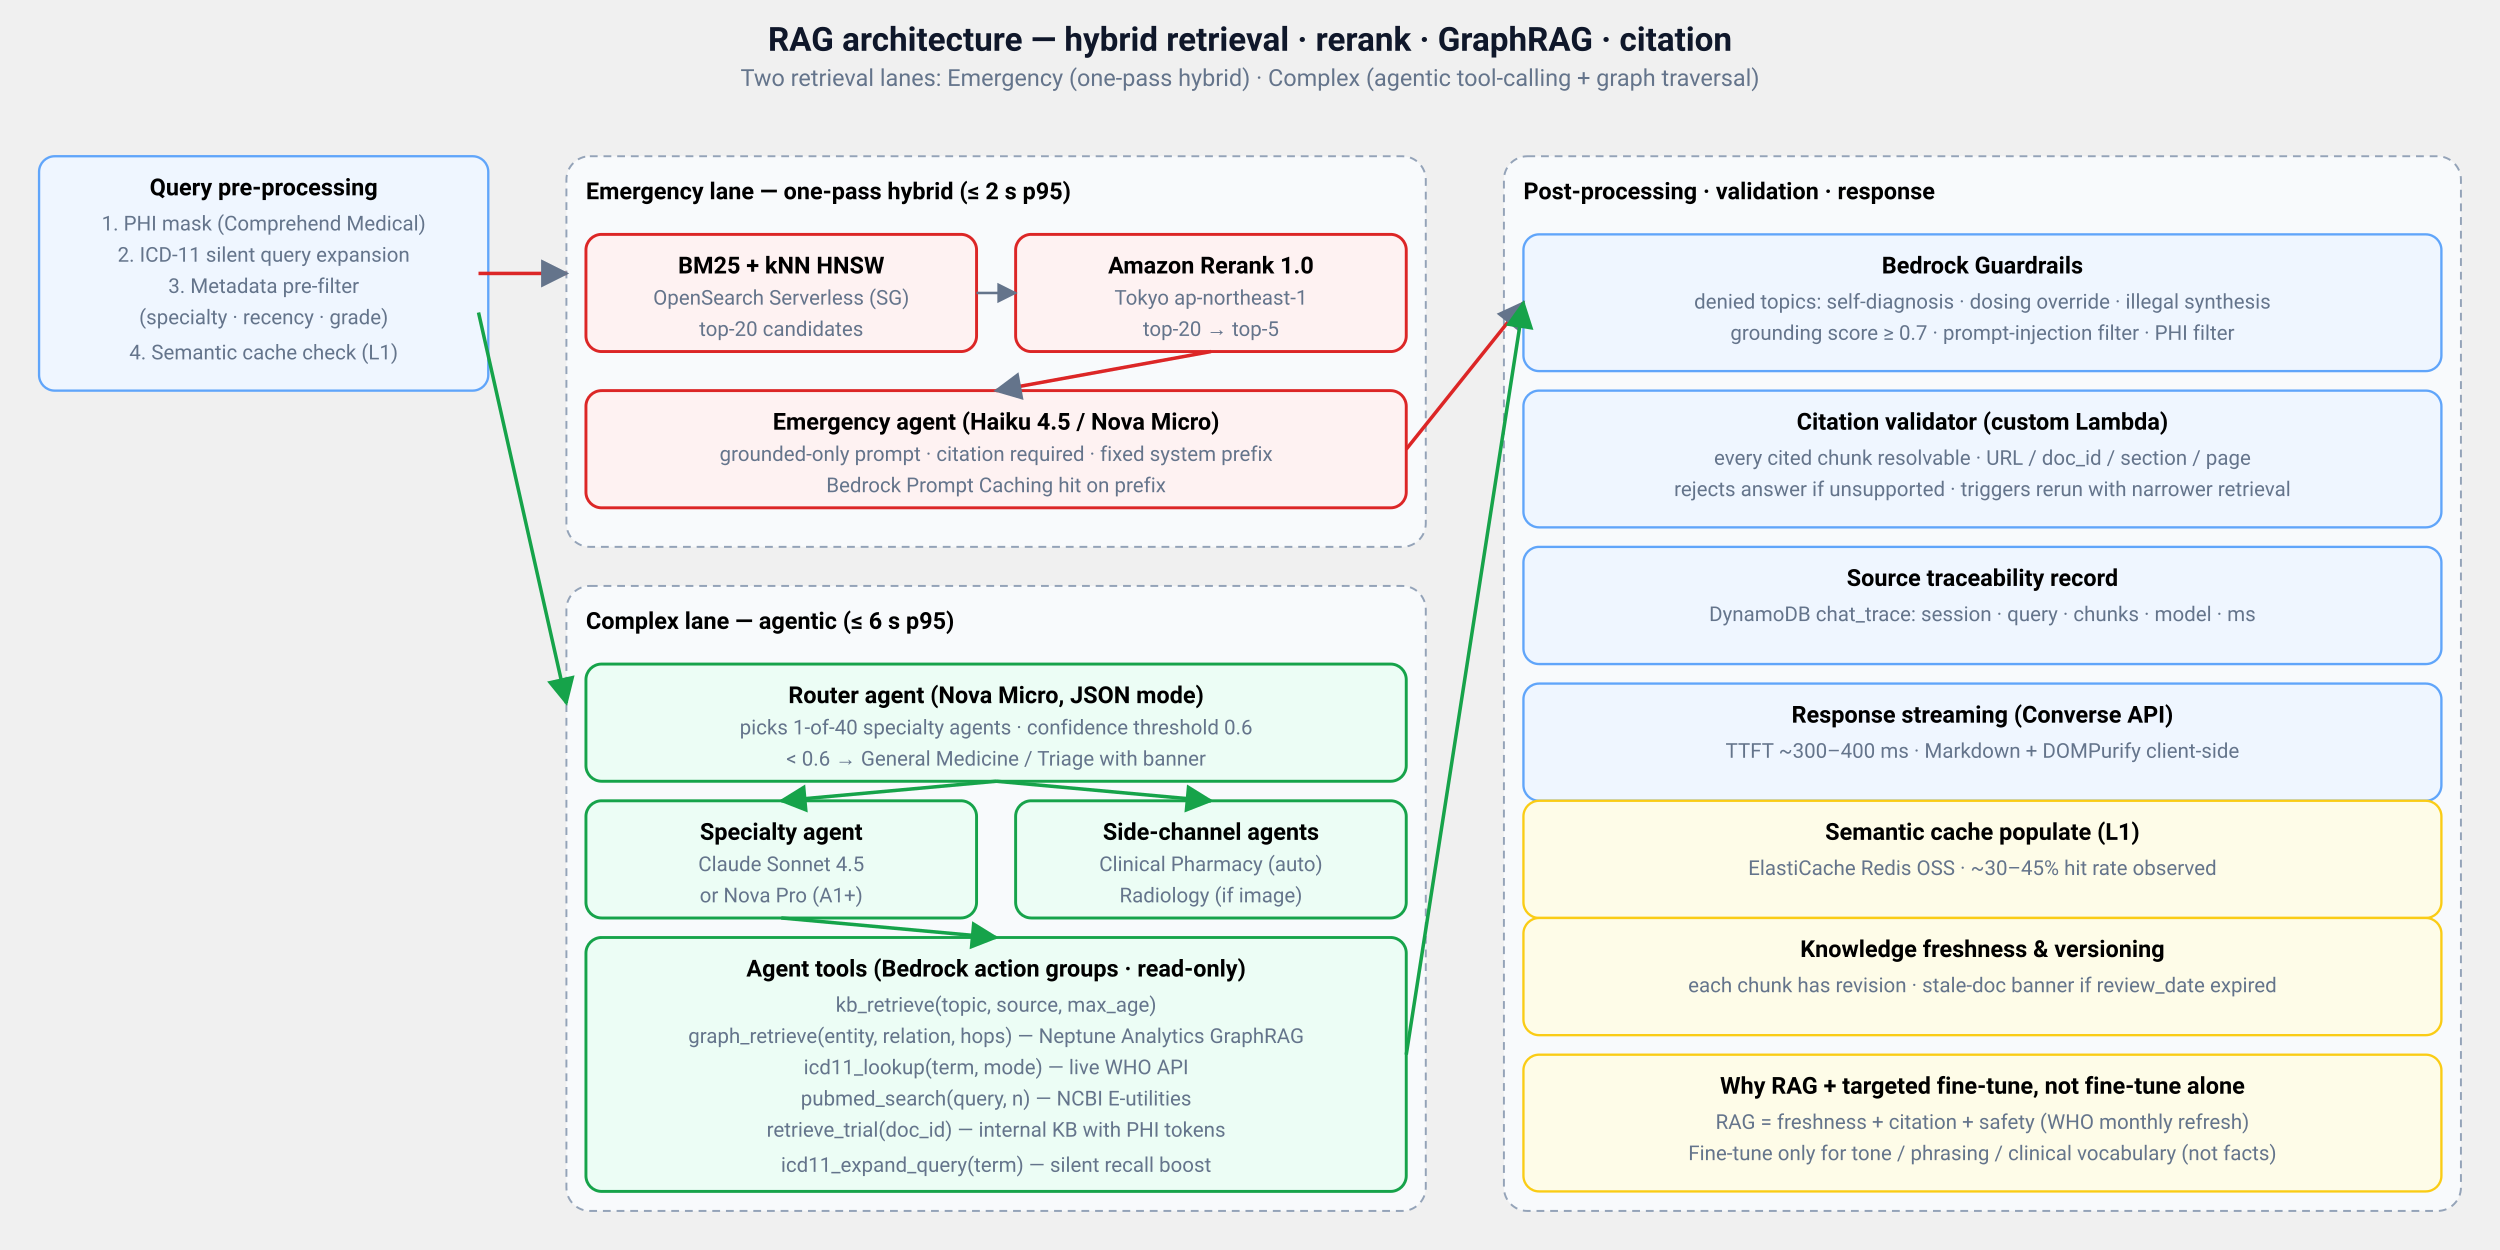
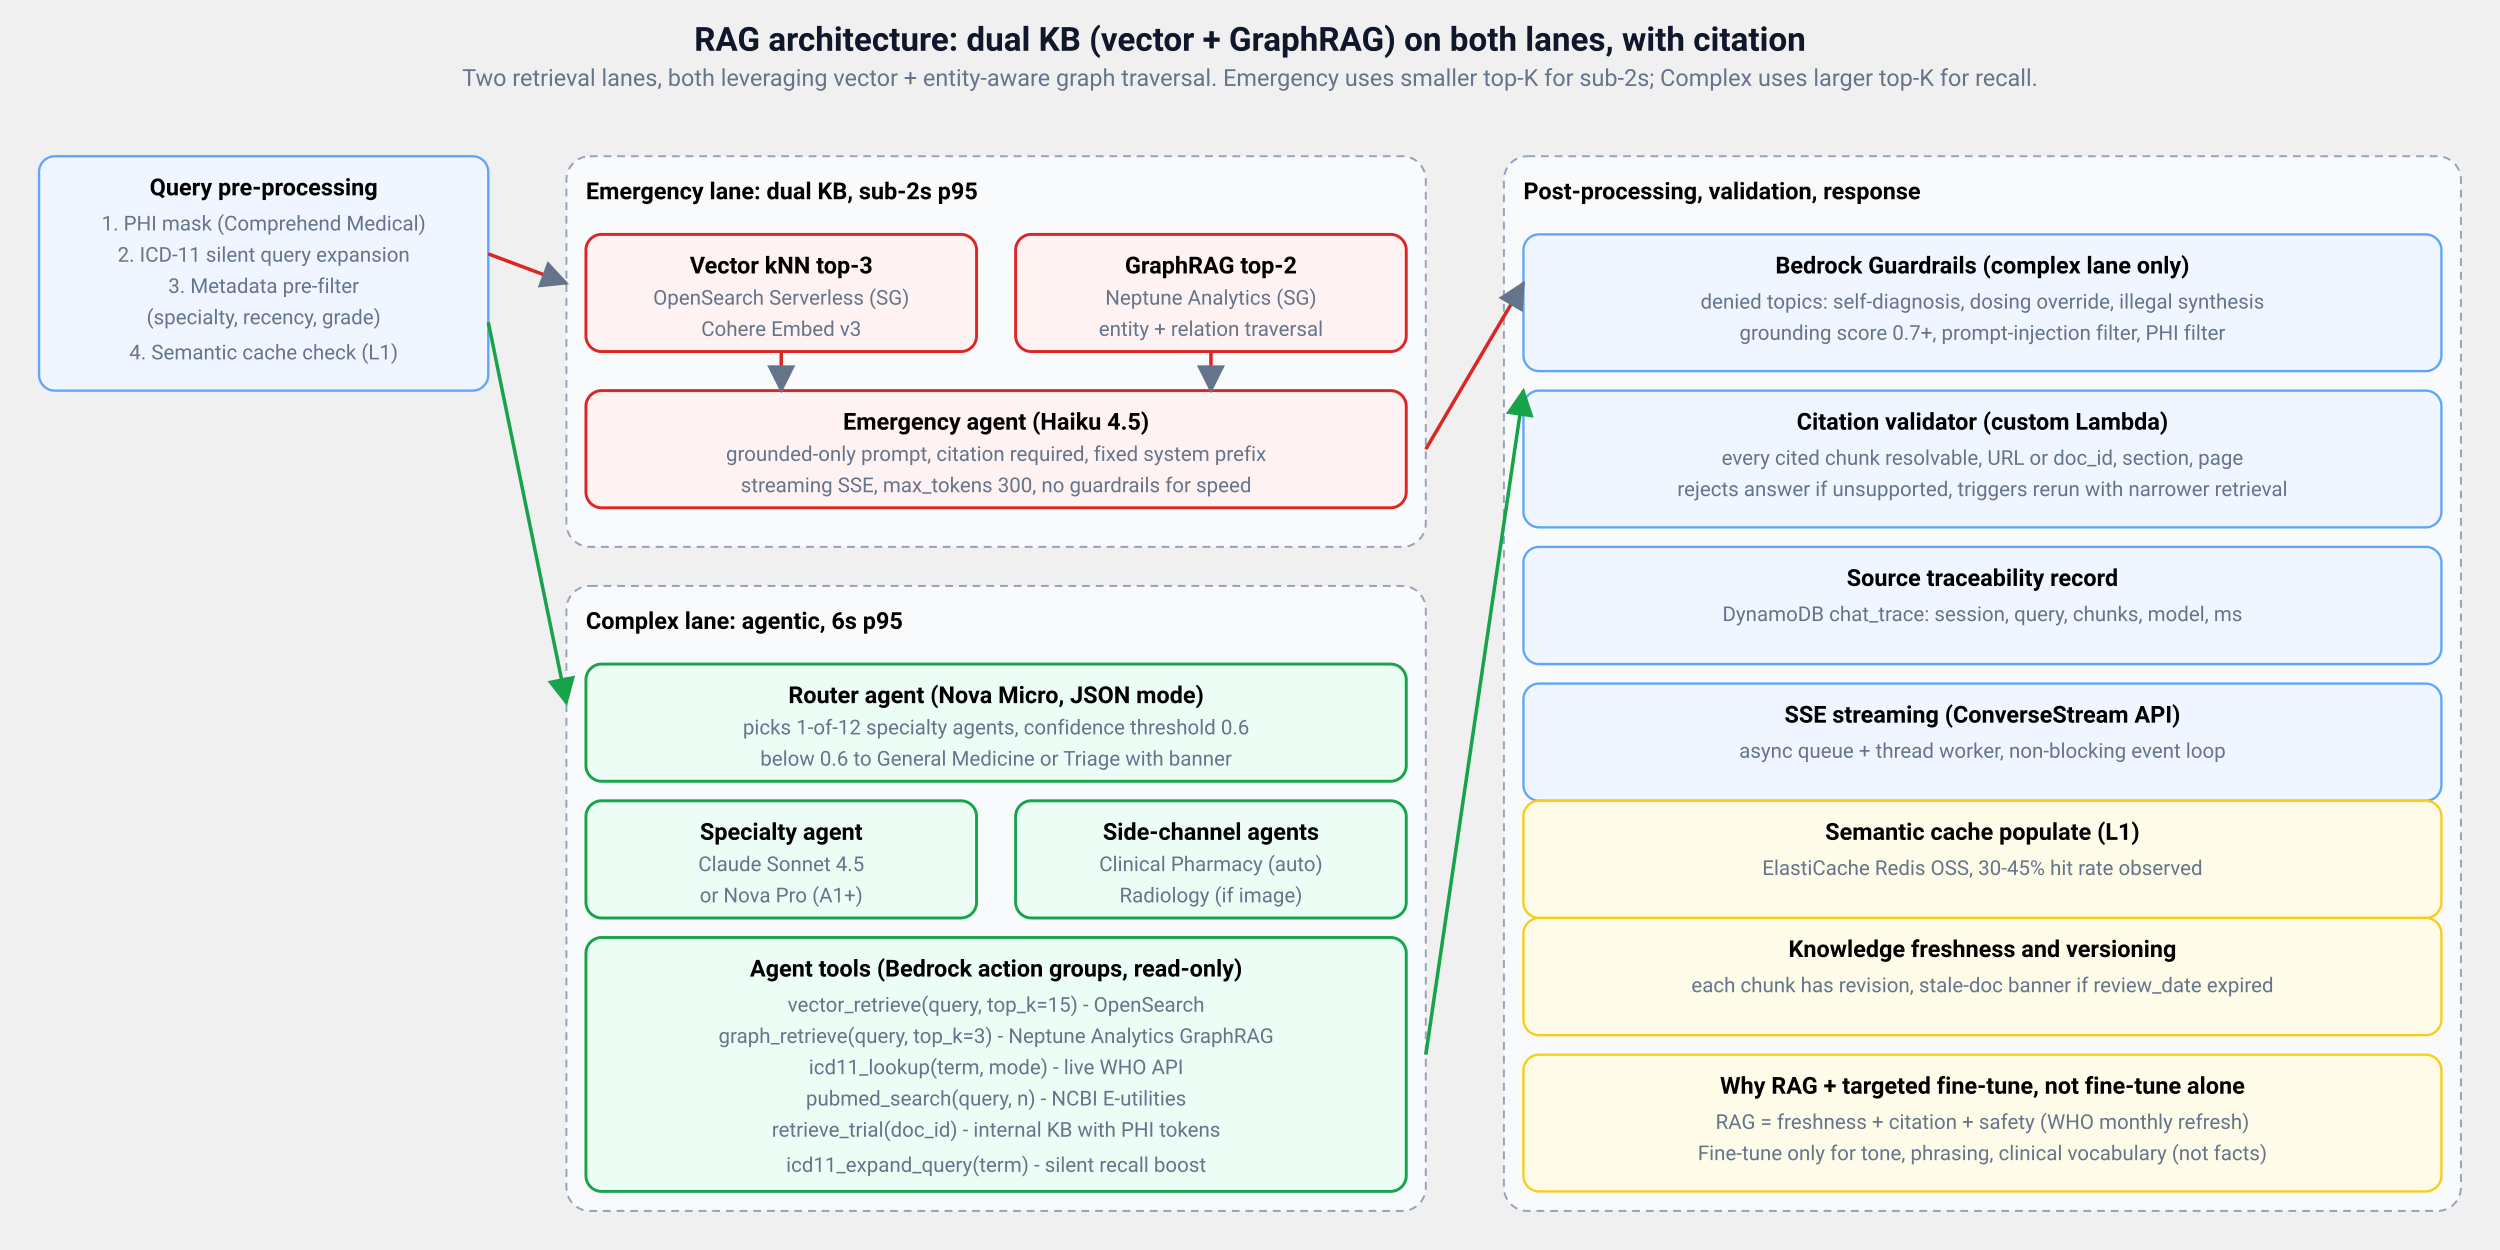
<svg xmlns="http://www.w3.org/2000/svg" viewBox="0 0 1280 640" font-family="-apple-system, Segoe UI, Roboto, Arial, sans-serif" font-size="12">
  <defs>
    <marker id="a" viewBox="0 0 10 10" refX="9" refY="5" markerWidth="8" markerHeight="8" orient="auto-start-reverse">
      <path d="M0,0 L10,5 L0,10 z" fill="#64748b" />
    </marker>
    <marker id="ag" viewBox="0 0 10 10" refX="9" refY="5" markerWidth="8" markerHeight="8" orient="auto-start-reverse">
      <path d="M0,0 L10,5 L0,10 z" fill="#16a34a" />
    </marker>
    <style>
      .box  { fill:#ffffff; stroke:#cbd5e1; stroke-width:1.2; rx:8; ry:8; }
      .svc  { fill:#eff6ff; stroke:#60a5fa; }
      .data { fill:#fefce8; stroke:#facc15; }
      .em   { fill:#fef2f2; stroke:#dc2626; stroke-width:1.5; }
      .cp   { fill:#ecfdf5; stroke:#16a34a; stroke-width:1.5; }
      .grp  { fill:#f8fafc; stroke:#94a3b8; stroke-dasharray:4 3; rx:12; ry:12; }
      .ttl  { font-weight:700; }
      .sm   { fill:#64748b; font-size:10.5px; }
      .edge { stroke:#64748b; stroke-width:1.3; fill:none; }
      .edge-em { stroke:#dc2626; stroke-width:1.8; fill:none; }
      .edge-cp { stroke:#16a34a; stroke-width:1.8; fill:none; }
    </style>
  </defs>
  <text x="640" y="26" text-anchor="middle" font-size="17" font-weight="700" fill="#0f172a">
-     RAG architecture — hybrid retrieval · rerank · GraphRAG · citation
+     RAG architecture: dual KB (vector + GraphRAG) on both lanes, with citation
  </text>
  <text x="640" y="44" text-anchor="middle" font-size="12" fill="#64748b">
-     Two retrieval lanes: Emergency (one-pass hybrid) · Complex (agentic tool-calling + graph traversal)
+     Two retrieval lanes, both leveraging vector + entity-aware graph traversal. Emergency uses smaller top-K for sub-2s; Complex uses larger top-K for recall.
  </text>
  <rect x="20" y="80" width="230" height="120" class="box svc" />
  <text x="135" y="100" text-anchor="middle" class="ttl">Query pre-processing</text>
  <text x="135" y="118" text-anchor="middle" class="sm">1. PHI mask (Comprehend Medical)</text>
  <text x="135" y="134" text-anchor="middle" class="sm">2. ICD-11 silent query expansion</text>
  <text x="135" y="150" text-anchor="middle" class="sm">3. Metadata pre-filter</text>
-   <text x="135" y="166" text-anchor="middle" class="sm">  (specialty · recency · grade)</text>
+   <text x="135" y="166" text-anchor="middle" class="sm">  (specialty, recency, grade)</text>
  <text x="135" y="184" text-anchor="middle" class="sm">4. Semantic cache check (L1)</text>
  <rect x="290" y="80" width="440" height="200" class="grp" />
-   <text x="300" y="102" class="ttl">Emergency lane — one-pass hybrid (≤ 2 s p95)</text>
+   <text x="300" y="102" class="ttl">Emergency lane: dual KB, sub-2s p95</text>
  <rect x="300" y="120" width="200" height="60" class="box em" />
-   <text x="400" y="140" text-anchor="middle" class="ttl">BM25 + kNN HNSW</text>
+   <text x="400" y="140" text-anchor="middle" class="ttl">Vector kNN top-3</text>
  <text x="400" y="156" text-anchor="middle" class="sm">OpenSearch Serverless (SG)</text>
-   <text x="400" y="172" text-anchor="middle" class="sm">top-20 candidates</text>
+   <text x="400" y="172" text-anchor="middle" class="sm">Cohere Embed v3</text>
  <rect x="520" y="120" width="200" height="60" class="box em" />
-   <text x="620" y="140" text-anchor="middle" class="ttl">Amazon Rerank 1.0</text>
-   <text x="620" y="156" text-anchor="middle" class="sm">Tokyo ap-northeast-1</text>
-   <text x="620" y="172" text-anchor="middle" class="sm">top-20 → top-5</text>
+   <text x="620" y="140" text-anchor="middle" class="ttl">GraphRAG top-2</text>
+   <text x="620" y="156" text-anchor="middle" class="sm">Neptune Analytics (SG)</text>
+   <text x="620" y="172" text-anchor="middle" class="sm">entity + relation traversal</text>
  <rect x="300" y="200" width="420" height="60" class="box em" />
-   <text x="510" y="220" text-anchor="middle" class="ttl">Emergency agent (Haiku 4.5 / Nova Micro)</text>
-   <text x="510" y="236" text-anchor="middle" class="sm">grounded-only prompt · citation required · fixed system prefix</text>
-   <text x="510" y="252" text-anchor="middle" class="sm">Bedrock Prompt Caching hit on prefix</text>
+   <text x="510" y="220" text-anchor="middle" class="ttl">Emergency agent (Haiku 4.5)</text>
+   <text x="510" y="236" text-anchor="middle" class="sm">grounded-only prompt, citation required, fixed system prefix</text>
+   <text x="510" y="252" text-anchor="middle" class="sm">streaming SSE, max_tokens 300, no guardrails for speed</text>
  <rect x="290" y="300" width="440" height="320" class="grp" />
-   <text x="300" y="322" class="ttl">Complex lane — agentic (≤ 6 s p95)</text>
+   <text x="300" y="322" class="ttl">Complex lane: agentic, 6s p95</text>
  <rect x="300" y="340" width="420" height="60" class="box cp" />
  <text x="510" y="360" text-anchor="middle" class="ttl">Router agent (Nova Micro, JSON mode)</text>
-   <text x="510" y="376" text-anchor="middle" class="sm">picks 1-of-40 specialty agents · confidence threshold 0.6</text>
-   <text x="510" y="392" text-anchor="middle" class="sm">&lt; 0.6 → General Medicine / Triage with banner</text>
+   <text x="510" y="376" text-anchor="middle" class="sm">picks 1-of-12 specialty agents, confidence threshold 0.6</text>
+   <text x="510" y="392" text-anchor="middle" class="sm">below 0.6 to General Medicine or Triage with banner</text>
  <rect x="300" y="410" width="200" height="60" class="box cp" />
  <text x="400" y="430" text-anchor="middle" class="ttl">Specialty agent</text>
  <text x="400" y="446" text-anchor="middle" class="sm">Claude Sonnet 4.5</text>
  <text x="400" y="462" text-anchor="middle" class="sm">or Nova Pro (A1+)</text>
  <rect x="520" y="410" width="200" height="60" class="box cp" />
  <text x="620" y="430" text-anchor="middle" class="ttl">Side-channel agents</text>
  <text x="620" y="446" text-anchor="middle" class="sm">Clinical Pharmacy (auto)</text>
  <text x="620" y="462" text-anchor="middle" class="sm">Radiology (if image)</text>
  <rect x="300" y="480" width="420" height="130" class="box cp" />
-   <text x="510" y="500" text-anchor="middle" class="ttl">Agent tools (Bedrock action groups · read-only)</text>
-   <text x="510" y="518" text-anchor="middle" class="sm">kb_retrieve(topic, source, max_age)</text>
-   <text x="510" y="534" text-anchor="middle" class="sm">graph_retrieve(entity, relation, hops) — Neptune Analytics GraphRAG</text>
-   <text x="510" y="550" text-anchor="middle" class="sm">icd11_lookup(term, mode) — live WHO API</text>
-   <text x="510" y="566" text-anchor="middle" class="sm">pubmed_search(query, n) — NCBI E-utilities</text>
-   <text x="510" y="582" text-anchor="middle" class="sm">retrieve_trial(doc_id) — internal KB with PHI tokens</text>
-   <text x="510" y="600" text-anchor="middle" class="sm">icd11_expand_query(term) — silent recall boost</text>
+   <text x="510" y="500" text-anchor="middle" class="ttl">Agent tools (Bedrock action groups, read-only)</text>
+   <text x="510" y="518" text-anchor="middle" class="sm">vector_retrieve(query, top_k=15) - OpenSearch</text>
+   <text x="510" y="534" text-anchor="middle" class="sm">graph_retrieve(query, top_k=3) - Neptune Analytics GraphRAG</text>
+   <text x="510" y="550" text-anchor="middle" class="sm">icd11_lookup(term, mode) - live WHO API</text>
+   <text x="510" y="566" text-anchor="middle" class="sm">pubmed_search(query, n) - NCBI E-utilities</text>
+   <text x="510" y="582" text-anchor="middle" class="sm">retrieve_trial(doc_id) - internal KB with PHI tokens</text>
+   <text x="510" y="600" text-anchor="middle" class="sm">icd11_expand_query(term) - silent recall boost</text>
  <rect x="770" y="80" width="490" height="540" class="grp" />
-   <text x="780" y="102" class="ttl">Post-processing · validation · response</text>
+   <text x="780" y="102" class="ttl">Post-processing, validation, response</text>
  <rect x="780" y="120" width="470" height="70" class="box svc" />
-   <text x="1015" y="140" text-anchor="middle" class="ttl">Bedrock Guardrails</text>
-   <text x="1015" y="158" text-anchor="middle" class="sm">denied topics: self-diagnosis · dosing override · illegal synthesis</text>
-   <text x="1015" y="174" text-anchor="middle" class="sm">grounding score ≥ 0.7 · prompt-injection filter · PHI filter</text>
+   <text x="1015" y="140" text-anchor="middle" class="ttl">Bedrock Guardrails (complex lane only)</text>
+   <text x="1015" y="158" text-anchor="middle" class="sm">denied topics: self-diagnosis, dosing override, illegal synthesis</text>
+   <text x="1015" y="174" text-anchor="middle" class="sm">grounding score 0.7+, prompt-injection filter, PHI filter</text>
  <rect x="780" y="200" width="470" height="70" class="box svc" />
  <text x="1015" y="220" text-anchor="middle" class="ttl">Citation validator (custom Lambda)</text>
-   <text x="1015" y="238" text-anchor="middle" class="sm">every cited chunk resolvable · URL / doc_id / section / page</text>
-   <text x="1015" y="254" text-anchor="middle" class="sm">rejects answer if unsupported · triggers rerun with narrower retrieval</text>
+   <text x="1015" y="238" text-anchor="middle" class="sm">every cited chunk resolvable, URL or doc_id, section, page</text>
+   <text x="1015" y="254" text-anchor="middle" class="sm">rejects answer if unsupported, triggers rerun with narrower retrieval</text>
  <rect x="780" y="280" width="470" height="60" class="box svc" />
  <text x="1015" y="300" text-anchor="middle" class="ttl">Source traceability record</text>
-   <text x="1015" y="318" text-anchor="middle" class="sm">DynamoDB chat_trace: session · query · chunks · model · ms</text>
+   <text x="1015" y="318" text-anchor="middle" class="sm">DynamoDB chat_trace: session, query, chunks, model, ms</text>
  <rect x="780" y="350" width="470" height="60" class="box svc" />
-   <text x="1015" y="370" text-anchor="middle" class="ttl">Response streaming (Converse API)</text>
-   <text x="1015" y="388" text-anchor="middle" class="sm">TTFT ~300–400 ms · Markdown + DOMPurify client-side</text>
+   <text x="1015" y="370" text-anchor="middle" class="ttl">SSE streaming (ConverseStream API)</text>
+   <text x="1015" y="388" text-anchor="middle" class="sm">async queue + thread worker, non-blocking event loop</text>
  <rect x="780" y="410" width="470" height="60" class="box data" />
  <text x="1015" y="430" text-anchor="middle" class="ttl">Semantic cache populate (L1)</text>
-   <text x="1015" y="448" text-anchor="middle" class="sm">ElastiCache Redis OSS · ~30–45% hit rate observed</text>
+   <text x="1015" y="448" text-anchor="middle" class="sm">ElastiCache Redis OSS, 30-45% hit rate observed</text>
  <rect x="780" y="470" width="470" height="60" class="box data" />
-   <text x="1015" y="490" text-anchor="middle" class="ttl">Knowledge freshness &amp; versioning</text>
-   <text x="1015" y="508" text-anchor="middle" class="sm">each chunk has revision · stale-doc banner if review_date expired</text>
+   <text x="1015" y="490" text-anchor="middle" class="ttl">Knowledge freshness and versioning</text>
+   <text x="1015" y="508" text-anchor="middle" class="sm">each chunk has revision, stale-doc banner if review_date expired</text>
  <rect x="780" y="540" width="470" height="70" class="box data" />
  <text x="1015" y="560" text-anchor="middle" class="ttl">Why RAG + targeted fine-tune, not fine-tune alone</text>
  <text x="1015" y="578" text-anchor="middle" class="sm">RAG = freshness + citation + safety (WHO monthly refresh)</text>
-   <text x="1015" y="594" text-anchor="middle" class="sm">Fine-tune only for tone / phrasing / clinical vocabulary (not facts)</text>
-   <path d="M245 140 L290 140" class="edge-em" marker-end="url(#a)" />
-   <path d="M245 160 L290 360" class="edge-cp" marker-end="url(#ag)" />
-   <path d="M500 150 L520 150" class="edge" marker-end="url(#a)" />
-   <path d="M620 180 L510 200" class="edge-em" marker-end="url(#a)" />
-   <path d="M510 400 L400 410" class="edge-cp" marker-end="url(#ag)" />
-   <path d="M510 400 L620 410" class="edge-cp" marker-end="url(#ag)" />
-   <path d="M400 470 L510 480" class="edge-cp" marker-end="url(#ag)" />
-   <path d="M720 230 L780 155" class="edge-em" marker-end="url(#a)" />
-   <path d="M720 540 L780 155" class="edge-cp" marker-end="url(#ag)" />
+   <text x="1015" y="594" text-anchor="middle" class="sm">Fine-tune only for tone, phrasing, clinical vocabulary (not facts)</text>
+   <path d="M250 130 L290 145" class="edge-em" marker-end="url(#a)" />
+   <path d="M250 165 L290 360" class="edge-cp" marker-end="url(#ag)" />
+   <path d="M400 180 L400 200" class="edge-em" marker-end="url(#a)" />
+   <path d="M620 180 L620 200" class="edge-em" marker-end="url(#a)" />
+   <path d="M730 230 L780 145" class="edge-em" marker-end="url(#a)" />
+   <path d="M730 540 L780 200" class="edge-cp" marker-end="url(#ag)" />
</svg>
